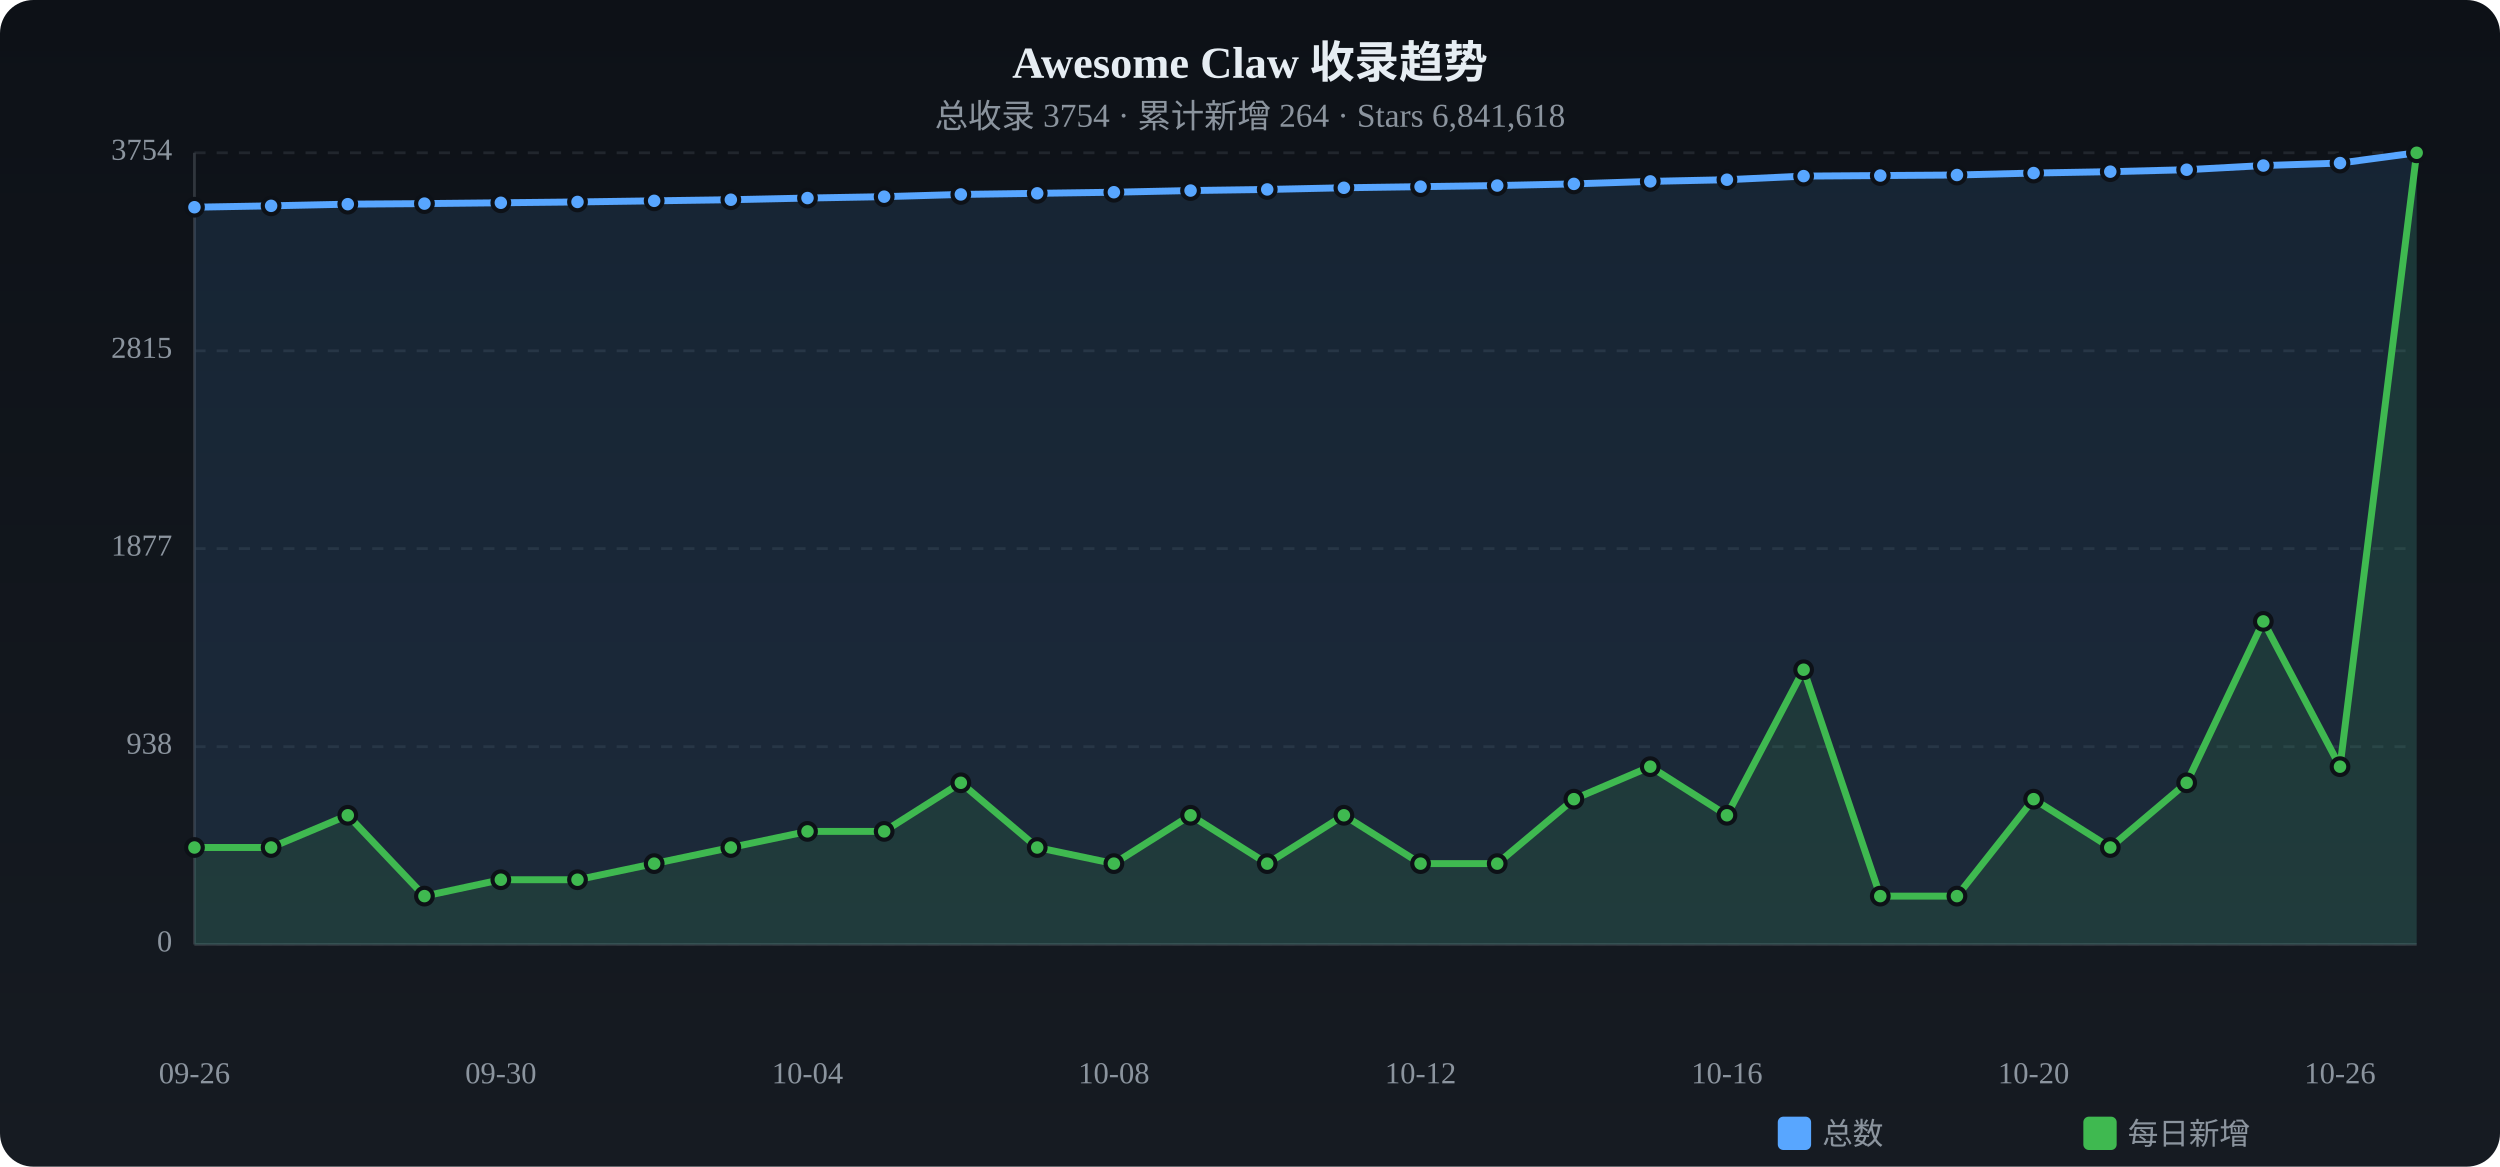
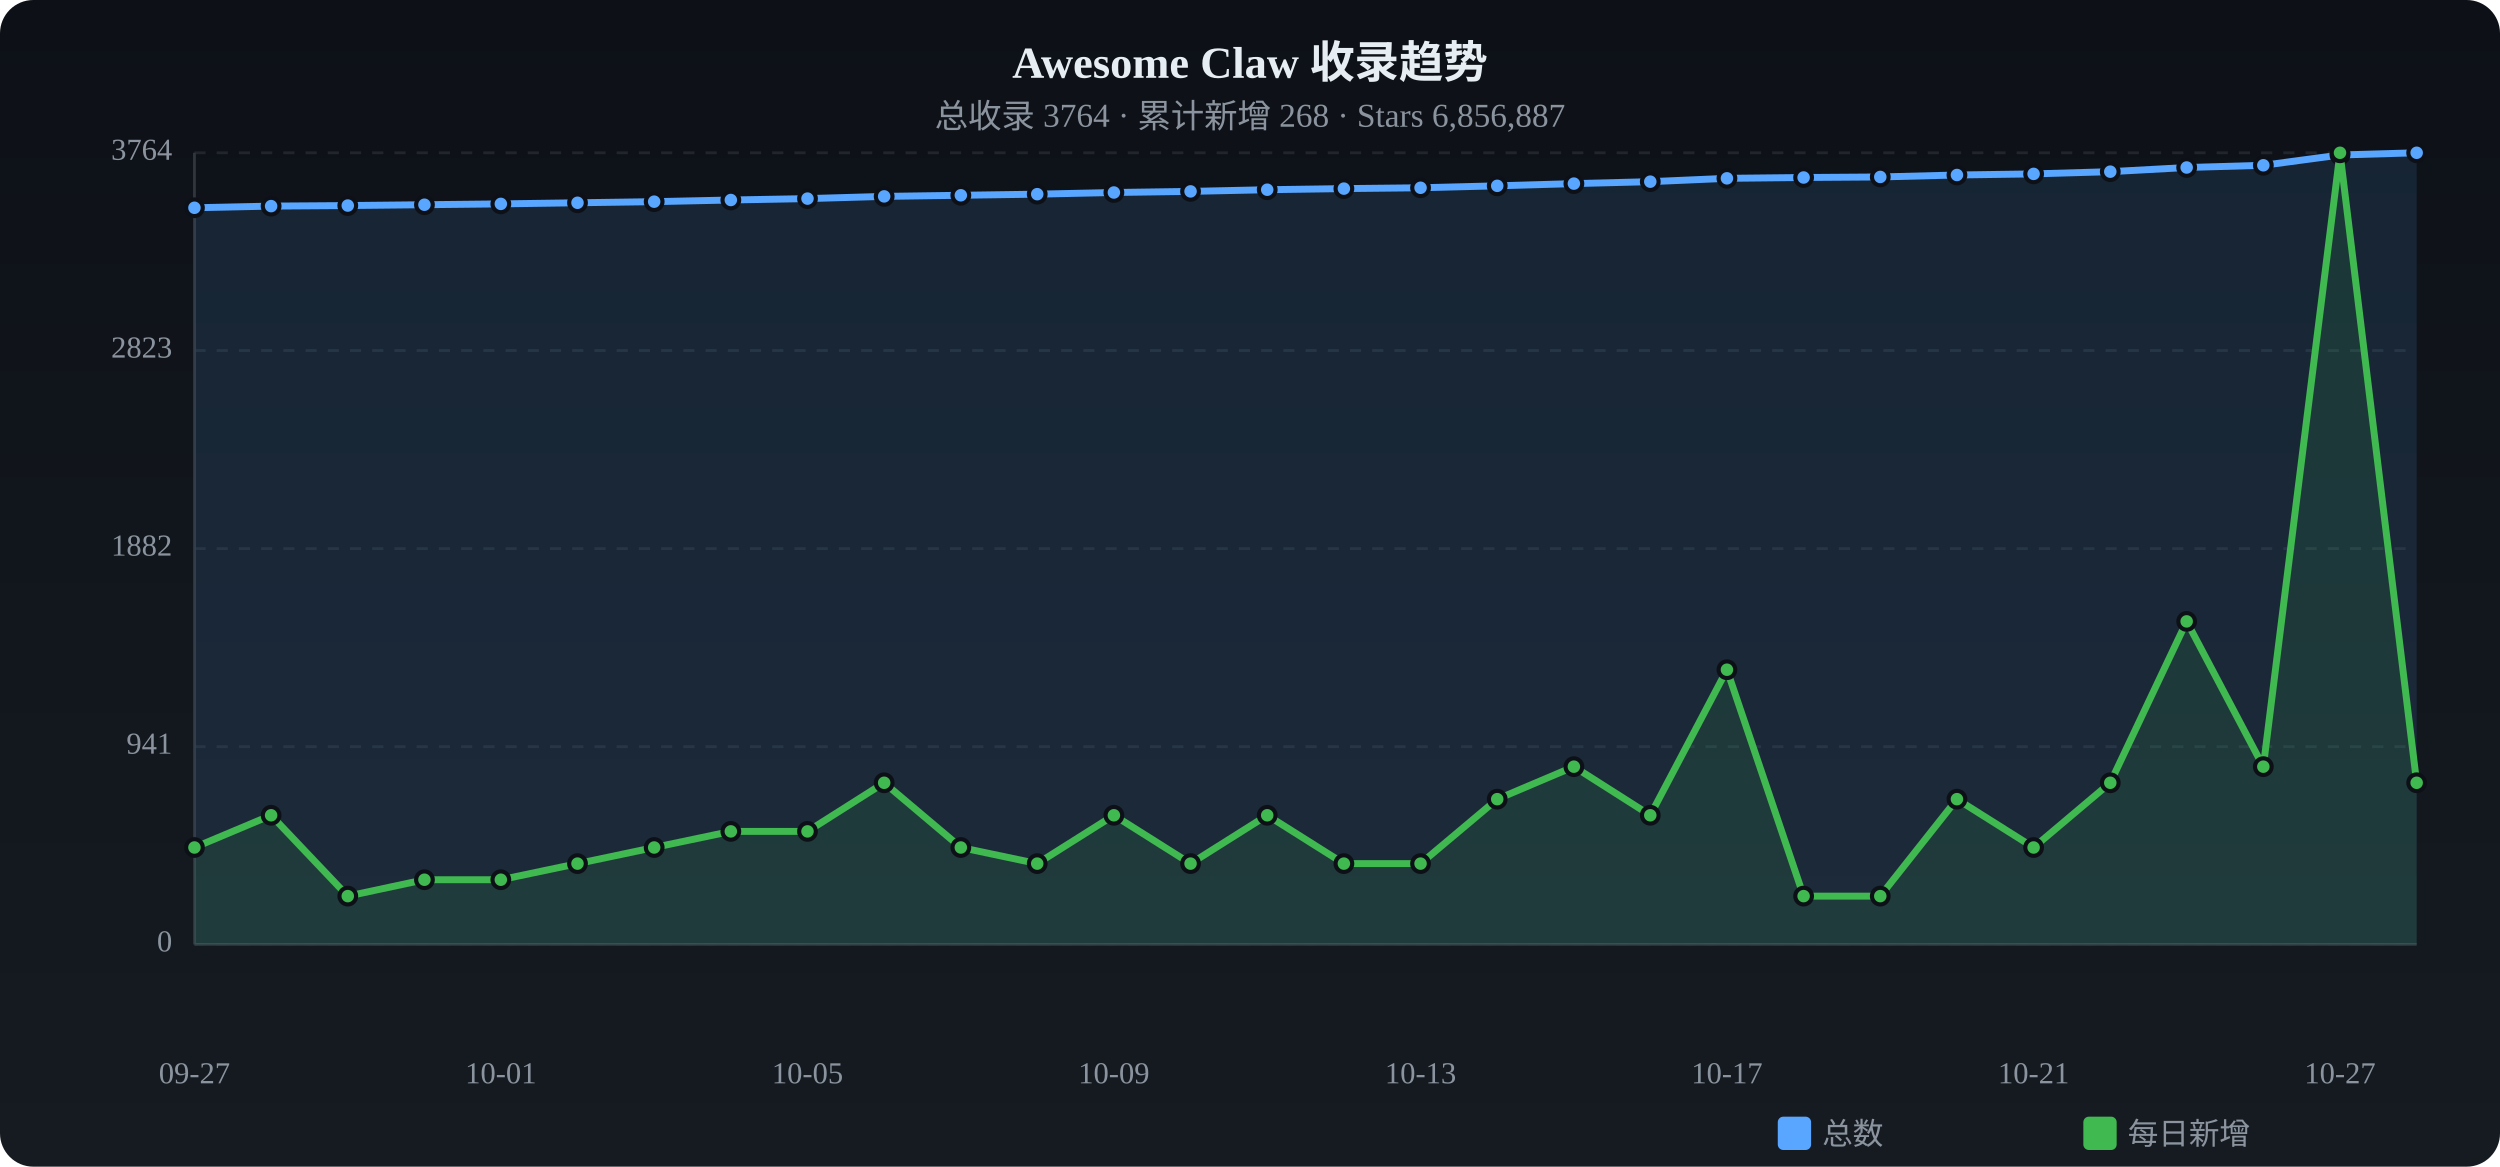
<svg xmlns="http://www.w3.org/2000/svg" viewBox="0 0 900 420" width="900" height="420">
  <defs>
    <linearGradient id="tbg" x1="0%" y1="0%" x2="0%" y2="100%">
      <stop offset="0%" stop-color="#0d1117" />
      <stop offset="100%" stop-color="#161b22" />
    </linearGradient>
  </defs>
  <rect width="900" height="420" rx="12" fill="url(#tbg)" />
  <text x="450.0" y="28" text-anchor="middle" fill="#e6edf3" font-size="16" font-weight="bold">Awesome Claw 收录趋势</text>
-   <text x="450.0" y="46" text-anchor="middle" fill="#8b949e" font-size="12">总收录 3754 · 累计新增 264 · Stars 6,841,618</text>
+   <text x="450.0" y="46" text-anchor="middle" fill="#8b949e" font-size="12">总收录 3764 · 累计新增 268 · Stars 6,856,887</text>
  <text x="62" y="340.0" text-anchor="end" fill="#8b949e" font-size="11" dominant-baseline="middle">0</text>
  <line x1="70" y1="340.0" x2="870" y2="340.0" stroke="#21262d" stroke-dasharray="4 4" />
-   <text x="62" y="268.8" text-anchor="end" fill="#8b949e" font-size="11" dominant-baseline="middle">938</text>
+   <text x="62" y="268.8" text-anchor="end" fill="#8b949e" font-size="11" dominant-baseline="middle">941</text>
  <line x1="70" y1="268.8" x2="870" y2="268.8" stroke="#21262d" stroke-dasharray="4 4" />
-   <text x="62" y="197.5" text-anchor="end" fill="#8b949e" font-size="11" dominant-baseline="middle">1877</text>
+   <text x="62" y="197.5" text-anchor="end" fill="#8b949e" font-size="11" dominant-baseline="middle">1882</text>
  <line x1="70" y1="197.5" x2="870" y2="197.5" stroke="#21262d" stroke-dasharray="4 4" />
-   <text x="62" y="126.3" text-anchor="end" fill="#8b949e" font-size="11" dominant-baseline="middle">2815</text>
-   <line x1="70" y1="126.3" x2="870" y2="126.3" stroke="#21262d" stroke-dasharray="4 4" />
-   <text x="62" y="55.0" text-anchor="end" fill="#8b949e" font-size="11" dominant-baseline="middle">3754</text>
+   <text x="62" y="126.2" text-anchor="end" fill="#8b949e" font-size="11" dominant-baseline="middle">2823</text>
+   <line x1="70" y1="126.2" x2="870" y2="126.2" stroke="#21262d" stroke-dasharray="4 4" />
+   <text x="62" y="55.0" text-anchor="end" fill="#8b949e" font-size="11" dominant-baseline="middle">3764</text>
  <line x1="70" y1="55.0" x2="870" y2="55.0" stroke="#21262d" stroke-dasharray="4 4" />
  <line x1="70" y1="55" x2="70" y2="340" stroke="#30363d" />
  <line x1="70" y1="340" x2="870" y2="340" stroke="#30363d" />
-   <path d="M70.0,74.6 L97.6,74.1 L125.2,73.5 L152.8,73.3 L180.3,73.0 L207.9,72.7 L235.5,72.3 L263.1,71.9 L290.7,71.3 L318.3,70.8 L345.9,70.0 L373.4,69.6 L401.0,69.2 L428.6,68.6 L456.2,68.2 L483.8,67.6 L511.4,67.2 L539.0,66.8 L566.6,66.2 L594.1,65.3 L621.7,64.7 L649.3,63.4 L676.9,63.2 L704.5,63.0 L732.1,62.3 L759.7,61.8 L787.2,61.1 L814.8,59.6 L842.4,58.7 L870.0,55.0 L870.0,340 L70.0,340 Z" fill="#58a6ff" opacity="0.12" />
-   <polyline points="70.0,74.6 97.6,74.1 125.2,73.5 152.8,73.3 180.3,73.0 207.9,72.7 235.5,72.3 263.1,71.9 290.7,71.3 318.3,70.8 345.9,70.0 373.4,69.6 401.0,69.2 428.6,68.6 456.2,68.2 483.8,67.6 511.4,67.2 539.0,66.8 566.6,66.2 594.1,65.3 621.7,64.7 649.3,63.4 676.9,63.2 704.5,63.0 732.1,62.3 759.7,61.8 787.2,61.1 814.8,59.6 842.4,58.7 870.0,55.0" fill="none" stroke="#58a6ff" stroke-width="2.5" stroke-linecap="round" stroke-linejoin="round" />
-   <circle cx="70.0" cy="74.6" r="3" fill="#58a6ff" stroke="#0d1117" stroke-width="1.5" />
-   <circle cx="97.6" cy="74.1" r="3" fill="#58a6ff" stroke="#0d1117" stroke-width="1.5" />
-   <circle cx="125.2" cy="73.5" r="3" fill="#58a6ff" stroke="#0d1117" stroke-width="1.5" />
-   <circle cx="152.8" cy="73.3" r="3" fill="#58a6ff" stroke="#0d1117" stroke-width="1.5" />
-   <circle cx="180.3" cy="73.0" r="3" fill="#58a6ff" stroke="#0d1117" stroke-width="1.5" />
-   <circle cx="207.9" cy="72.7" r="3" fill="#58a6ff" stroke="#0d1117" stroke-width="1.5" />
-   <circle cx="235.5" cy="72.3" r="3" fill="#58a6ff" stroke="#0d1117" stroke-width="1.5" />
-   <circle cx="263.1" cy="71.9" r="3" fill="#58a6ff" stroke="#0d1117" stroke-width="1.5" />
-   <circle cx="290.7" cy="71.3" r="3" fill="#58a6ff" stroke="#0d1117" stroke-width="1.5" />
-   <circle cx="318.3" cy="70.8" r="3" fill="#58a6ff" stroke="#0d1117" stroke-width="1.5" />
-   <circle cx="345.9" cy="70.0" r="3" fill="#58a6ff" stroke="#0d1117" stroke-width="1.5" />
-   <circle cx="373.4" cy="69.6" r="3" fill="#58a6ff" stroke="#0d1117" stroke-width="1.5" />
-   <circle cx="401.0" cy="69.2" r="3" fill="#58a6ff" stroke="#0d1117" stroke-width="1.5" />
-   <circle cx="428.6" cy="68.6" r="3" fill="#58a6ff" stroke="#0d1117" stroke-width="1.5" />
-   <circle cx="456.2" cy="68.2" r="3" fill="#58a6ff" stroke="#0d1117" stroke-width="1.5" />
-   <circle cx="483.8" cy="67.6" r="3" fill="#58a6ff" stroke="#0d1117" stroke-width="1.5" />
-   <circle cx="511.4" cy="67.2" r="3" fill="#58a6ff" stroke="#0d1117" stroke-width="1.5" />
-   <circle cx="539.0" cy="66.8" r="3" fill="#58a6ff" stroke="#0d1117" stroke-width="1.5" />
-   <circle cx="566.6" cy="66.2" r="3" fill="#58a6ff" stroke="#0d1117" stroke-width="1.5" />
-   <circle cx="594.1" cy="65.3" r="3" fill="#58a6ff" stroke="#0d1117" stroke-width="1.5" />
-   <circle cx="621.7" cy="64.7" r="3" fill="#58a6ff" stroke="#0d1117" stroke-width="1.5" />
-   <circle cx="649.3" cy="63.4" r="3" fill="#58a6ff" stroke="#0d1117" stroke-width="1.5" />
-   <circle cx="676.9" cy="63.2" r="3" fill="#58a6ff" stroke="#0d1117" stroke-width="1.5" />
+   <path d="M70.0,74.8 L97.6,74.2 L125.2,74.0 L152.8,73.7 L180.3,73.4 L207.9,73.0 L235.5,72.6 L263.1,72.0 L290.7,71.5 L318.3,70.7 L345.9,70.3 L373.4,69.9 L401.0,69.3 L428.6,68.9 L456.2,68.3 L483.8,67.9 L511.4,67.6 L539.0,66.9 L566.6,66.1 L594.1,65.4 L621.7,64.2 L649.3,63.9 L676.9,63.7 L704.5,63.0 L732.1,62.6 L759.7,61.8 L787.2,60.3 L814.8,59.5 L842.4,55.8 L870.0,55.0 L870.0,340 L70.0,340 Z" fill="#58a6ff" opacity="0.12" />
+   <polyline points="70.0,74.8 97.6,74.2 125.2,74.0 152.8,73.7 180.3,73.4 207.9,73.0 235.5,72.6 263.1,72.0 290.7,71.5 318.3,70.7 345.9,70.3 373.4,69.9 401.0,69.3 428.6,68.9 456.2,68.3 483.8,67.9 511.4,67.6 539.0,66.9 566.6,66.1 594.1,65.4 621.7,64.2 649.3,63.9 676.9,63.7 704.5,63.0 732.1,62.6 759.7,61.8 787.2,60.3 814.8,59.5 842.4,55.8 870.0,55.0" fill="none" stroke="#58a6ff" stroke-width="2.5" stroke-linecap="round" stroke-linejoin="round" />
+   <circle cx="70.0" cy="74.8" r="3" fill="#58a6ff" stroke="#0d1117" stroke-width="1.5" />
+   <circle cx="97.6" cy="74.2" r="3" fill="#58a6ff" stroke="#0d1117" stroke-width="1.5" />
+   <circle cx="125.2" cy="74.0" r="3" fill="#58a6ff" stroke="#0d1117" stroke-width="1.5" />
+   <circle cx="152.8" cy="73.7" r="3" fill="#58a6ff" stroke="#0d1117" stroke-width="1.5" />
+   <circle cx="180.3" cy="73.4" r="3" fill="#58a6ff" stroke="#0d1117" stroke-width="1.5" />
+   <circle cx="207.9" cy="73.0" r="3" fill="#58a6ff" stroke="#0d1117" stroke-width="1.5" />
+   <circle cx="235.5" cy="72.6" r="3" fill="#58a6ff" stroke="#0d1117" stroke-width="1.5" />
+   <circle cx="263.1" cy="72.0" r="3" fill="#58a6ff" stroke="#0d1117" stroke-width="1.5" />
+   <circle cx="290.7" cy="71.5" r="3" fill="#58a6ff" stroke="#0d1117" stroke-width="1.5" />
+   <circle cx="318.3" cy="70.7" r="3" fill="#58a6ff" stroke="#0d1117" stroke-width="1.5" />
+   <circle cx="345.9" cy="70.3" r="3" fill="#58a6ff" stroke="#0d1117" stroke-width="1.5" />
+   <circle cx="373.4" cy="69.9" r="3" fill="#58a6ff" stroke="#0d1117" stroke-width="1.5" />
+   <circle cx="401.0" cy="69.3" r="3" fill="#58a6ff" stroke="#0d1117" stroke-width="1.5" />
+   <circle cx="428.6" cy="68.9" r="3" fill="#58a6ff" stroke="#0d1117" stroke-width="1.5" />
+   <circle cx="456.2" cy="68.3" r="3" fill="#58a6ff" stroke="#0d1117" stroke-width="1.5" />
+   <circle cx="483.8" cy="67.9" r="3" fill="#58a6ff" stroke="#0d1117" stroke-width="1.5" />
+   <circle cx="511.4" cy="67.6" r="3" fill="#58a6ff" stroke="#0d1117" stroke-width="1.5" />
+   <circle cx="539.0" cy="66.9" r="3" fill="#58a6ff" stroke="#0d1117" stroke-width="1.5" />
+   <circle cx="566.6" cy="66.1" r="3" fill="#58a6ff" stroke="#0d1117" stroke-width="1.5" />
+   <circle cx="594.1" cy="65.4" r="3" fill="#58a6ff" stroke="#0d1117" stroke-width="1.5" />
+   <circle cx="621.7" cy="64.2" r="3" fill="#58a6ff" stroke="#0d1117" stroke-width="1.5" />
+   <circle cx="649.3" cy="63.9" r="3" fill="#58a6ff" stroke="#0d1117" stroke-width="1.5" />
+   <circle cx="676.9" cy="63.7" r="3" fill="#58a6ff" stroke="#0d1117" stroke-width="1.5" />
  <circle cx="704.5" cy="63.0" r="3" fill="#58a6ff" stroke="#0d1117" stroke-width="1.5" />
-   <circle cx="732.1" cy="62.3" r="3" fill="#58a6ff" stroke="#0d1117" stroke-width="1.5" />
+   <circle cx="732.1" cy="62.6" r="3" fill="#58a6ff" stroke="#0d1117" stroke-width="1.5" />
  <circle cx="759.7" cy="61.8" r="3" fill="#58a6ff" stroke="#0d1117" stroke-width="1.5" />
-   <circle cx="787.2" cy="61.1" r="3" fill="#58a6ff" stroke="#0d1117" stroke-width="1.5" />
-   <circle cx="814.8" cy="59.6" r="3" fill="#58a6ff" stroke="#0d1117" stroke-width="1.5" />
-   <circle cx="842.4" cy="58.7" r="3" fill="#58a6ff" stroke="#0d1117" stroke-width="1.5" />
+   <circle cx="787.2" cy="60.3" r="3" fill="#58a6ff" stroke="#0d1117" stroke-width="1.5" />
+   <circle cx="814.8" cy="59.5" r="3" fill="#58a6ff" stroke="#0d1117" stroke-width="1.5" />
+   <circle cx="842.4" cy="55.8" r="3" fill="#58a6ff" stroke="#0d1117" stroke-width="1.5" />
  <circle cx="870.0" cy="55.0" r="3" fill="#58a6ff" stroke="#0d1117" stroke-width="1.5" />
-   <path d="M70.0,305.1 L97.6,305.1 L125.2,293.5 L152.8,322.6 L180.3,316.7 L207.9,316.7 L235.5,310.9 L263.1,305.1 L290.7,299.3 L318.3,299.3 L345.9,281.8 L373.4,305.1 L401.0,310.9 L428.6,293.5 L456.2,310.9 L483.8,293.5 L511.4,310.9 L539.0,310.9 L566.6,287.7 L594.1,276.0 L621.7,293.5 L649.3,241.1 L676.9,322.6 L704.5,322.6 L732.1,287.7 L759.7,305.1 L787.2,281.8 L814.8,223.7 L842.4,276.0 L870.0,55.0 L870.0,340 L70.0,340 Z" fill="#3fb950" opacity="0.12" />
-   <polyline points="70.0,305.1 97.6,305.1 125.2,293.5 152.8,322.6 180.3,316.7 207.9,316.7 235.5,310.9 263.1,305.1 290.7,299.3 318.3,299.3 345.9,281.8 373.4,305.1 401.0,310.9 428.6,293.5 456.2,310.9 483.8,293.5 511.4,310.9 539.0,310.9 566.6,287.7 594.1,276.0 621.7,293.5 649.3,241.1 676.9,322.6 704.5,322.6 732.1,287.7 759.7,305.1 787.2,281.8 814.8,223.7 842.4,276.0 870.0,55.0" fill="none" stroke="#3fb950" stroke-width="2.5" stroke-linecap="round" stroke-linejoin="round" />
+   <path d="M70.0,305.1 L97.6,293.5 L125.2,322.6 L152.8,316.7 L180.3,316.7 L207.9,310.9 L235.5,305.1 L263.1,299.3 L290.7,299.3 L318.3,281.8 L345.9,305.1 L373.4,310.9 L401.0,293.5 L428.6,310.9 L456.2,293.5 L483.8,310.9 L511.4,310.9 L539.0,287.7 L566.6,276.0 L594.1,293.5 L621.7,241.1 L649.3,322.6 L676.9,322.6 L704.5,287.7 L732.1,305.1 L759.7,281.8 L787.2,223.7 L814.8,276.0 L842.4,55.0 L870.0,281.8 L870.0,340 L70.0,340 Z" fill="#3fb950" opacity="0.12" />
+   <polyline points="70.0,305.1 97.6,293.5 125.2,322.6 152.8,316.7 180.3,316.7 207.9,310.9 235.5,305.1 263.1,299.3 290.7,299.3 318.3,281.8 345.9,305.1 373.4,310.9 401.0,293.5 428.6,310.9 456.2,293.5 483.8,310.9 511.4,310.9 539.0,287.7 566.6,276.0 594.1,293.5 621.7,241.1 649.3,322.6 676.9,322.6 704.5,287.7 732.1,305.1 759.7,281.8 787.2,223.7 814.8,276.0 842.4,55.0 870.0,281.8" fill="none" stroke="#3fb950" stroke-width="2.5" stroke-linecap="round" stroke-linejoin="round" />
  <circle cx="70.0" cy="305.1" r="3" fill="#3fb950" stroke="#0d1117" stroke-width="1.5" />
-   <circle cx="97.6" cy="305.1" r="3" fill="#3fb950" stroke="#0d1117" stroke-width="1.5" />
-   <circle cx="125.2" cy="293.5" r="3" fill="#3fb950" stroke="#0d1117" stroke-width="1.5" />
-   <circle cx="152.8" cy="322.6" r="3" fill="#3fb950" stroke="#0d1117" stroke-width="1.5" />
+   <circle cx="97.6" cy="293.5" r="3" fill="#3fb950" stroke="#0d1117" stroke-width="1.5" />
+   <circle cx="125.2" cy="322.6" r="3" fill="#3fb950" stroke="#0d1117" stroke-width="1.5" />
+   <circle cx="152.8" cy="316.7" r="3" fill="#3fb950" stroke="#0d1117" stroke-width="1.5" />
  <circle cx="180.3" cy="316.7" r="3" fill="#3fb950" stroke="#0d1117" stroke-width="1.5" />
-   <circle cx="207.9" cy="316.7" r="3" fill="#3fb950" stroke="#0d1117" stroke-width="1.5" />
-   <circle cx="235.5" cy="310.9" r="3" fill="#3fb950" stroke="#0d1117" stroke-width="1.5" />
-   <circle cx="263.1" cy="305.1" r="3" fill="#3fb950" stroke="#0d1117" stroke-width="1.5" />
+   <circle cx="207.9" cy="310.9" r="3" fill="#3fb950" stroke="#0d1117" stroke-width="1.5" />
+   <circle cx="235.5" cy="305.1" r="3" fill="#3fb950" stroke="#0d1117" stroke-width="1.5" />
+   <circle cx="263.1" cy="299.3" r="3" fill="#3fb950" stroke="#0d1117" stroke-width="1.5" />
  <circle cx="290.7" cy="299.3" r="3" fill="#3fb950" stroke="#0d1117" stroke-width="1.5" />
-   <circle cx="318.3" cy="299.3" r="3" fill="#3fb950" stroke="#0d1117" stroke-width="1.5" />
-   <circle cx="345.9" cy="281.8" r="3" fill="#3fb950" stroke="#0d1117" stroke-width="1.5" />
-   <circle cx="373.4" cy="305.1" r="3" fill="#3fb950" stroke="#0d1117" stroke-width="1.5" />
-   <circle cx="401.0" cy="310.9" r="3" fill="#3fb950" stroke="#0d1117" stroke-width="1.5" />
-   <circle cx="428.6" cy="293.5" r="3" fill="#3fb950" stroke="#0d1117" stroke-width="1.5" />
-   <circle cx="456.2" cy="310.9" r="3" fill="#3fb950" stroke="#0d1117" stroke-width="1.5" />
-   <circle cx="483.8" cy="293.5" r="3" fill="#3fb950" stroke="#0d1117" stroke-width="1.5" />
+   <circle cx="318.3" cy="281.8" r="3" fill="#3fb950" stroke="#0d1117" stroke-width="1.5" />
+   <circle cx="345.9" cy="305.1" r="3" fill="#3fb950" stroke="#0d1117" stroke-width="1.5" />
+   <circle cx="373.4" cy="310.9" r="3" fill="#3fb950" stroke="#0d1117" stroke-width="1.5" />
+   <circle cx="401.0" cy="293.5" r="3" fill="#3fb950" stroke="#0d1117" stroke-width="1.5" />
+   <circle cx="428.6" cy="310.9" r="3" fill="#3fb950" stroke="#0d1117" stroke-width="1.5" />
+   <circle cx="456.2" cy="293.5" r="3" fill="#3fb950" stroke="#0d1117" stroke-width="1.5" />
+   <circle cx="483.8" cy="310.9" r="3" fill="#3fb950" stroke="#0d1117" stroke-width="1.5" />
  <circle cx="511.4" cy="310.9" r="3" fill="#3fb950" stroke="#0d1117" stroke-width="1.5" />
-   <circle cx="539.0" cy="310.9" r="3" fill="#3fb950" stroke="#0d1117" stroke-width="1.5" />
-   <circle cx="566.6" cy="287.7" r="3" fill="#3fb950" stroke="#0d1117" stroke-width="1.5" />
-   <circle cx="594.1" cy="276.0" r="3" fill="#3fb950" stroke="#0d1117" stroke-width="1.5" />
-   <circle cx="621.7" cy="293.5" r="3" fill="#3fb950" stroke="#0d1117" stroke-width="1.5" />
-   <circle cx="649.3" cy="241.1" r="3" fill="#3fb950" stroke="#0d1117" stroke-width="1.5" />
+   <circle cx="539.0" cy="287.7" r="3" fill="#3fb950" stroke="#0d1117" stroke-width="1.5" />
+   <circle cx="566.6" cy="276.0" r="3" fill="#3fb950" stroke="#0d1117" stroke-width="1.5" />
+   <circle cx="594.1" cy="293.5" r="3" fill="#3fb950" stroke="#0d1117" stroke-width="1.5" />
+   <circle cx="621.7" cy="241.1" r="3" fill="#3fb950" stroke="#0d1117" stroke-width="1.5" />
+   <circle cx="649.3" cy="322.6" r="3" fill="#3fb950" stroke="#0d1117" stroke-width="1.5" />
  <circle cx="676.9" cy="322.6" r="3" fill="#3fb950" stroke="#0d1117" stroke-width="1.5" />
-   <circle cx="704.5" cy="322.6" r="3" fill="#3fb950" stroke="#0d1117" stroke-width="1.5" />
-   <circle cx="732.1" cy="287.7" r="3" fill="#3fb950" stroke="#0d1117" stroke-width="1.5" />
-   <circle cx="759.7" cy="305.1" r="3" fill="#3fb950" stroke="#0d1117" stroke-width="1.5" />
-   <circle cx="787.2" cy="281.8" r="3" fill="#3fb950" stroke="#0d1117" stroke-width="1.5" />
-   <circle cx="814.8" cy="223.7" r="3" fill="#3fb950" stroke="#0d1117" stroke-width="1.5" />
-   <circle cx="842.4" cy="276.0" r="3" fill="#3fb950" stroke="#0d1117" stroke-width="1.5" />
-   <circle cx="870.0" cy="55.0" r="3" fill="#3fb950" stroke="#0d1117" stroke-width="1.5" />
-   <text x="70.0" y="390" text-anchor="middle" fill="#8b949e" font-size="11">09-26</text>
-   <text x="180.3" y="390" text-anchor="middle" fill="#8b949e" font-size="11">09-30</text>
-   <text x="290.7" y="390" text-anchor="middle" fill="#8b949e" font-size="11">10-04</text>
-   <text x="401.0" y="390" text-anchor="middle" fill="#8b949e" font-size="11">10-08</text>
-   <text x="511.4" y="390" text-anchor="middle" fill="#8b949e" font-size="11">10-12</text>
-   <text x="621.7" y="390" text-anchor="middle" fill="#8b949e" font-size="11">10-16</text>
-   <text x="732.1" y="390" text-anchor="middle" fill="#8b949e" font-size="11">10-20</text>
-   <text x="842.4" y="390" text-anchor="middle" fill="#8b949e" font-size="11">10-26</text>
+   <circle cx="704.5" cy="287.7" r="3" fill="#3fb950" stroke="#0d1117" stroke-width="1.5" />
+   <circle cx="732.1" cy="305.1" r="3" fill="#3fb950" stroke="#0d1117" stroke-width="1.5" />
+   <circle cx="759.7" cy="281.8" r="3" fill="#3fb950" stroke="#0d1117" stroke-width="1.5" />
+   <circle cx="787.2" cy="223.7" r="3" fill="#3fb950" stroke="#0d1117" stroke-width="1.5" />
+   <circle cx="814.8" cy="276.0" r="3" fill="#3fb950" stroke="#0d1117" stroke-width="1.5" />
+   <circle cx="842.4" cy="55.0" r="3" fill="#3fb950" stroke="#0d1117" stroke-width="1.5" />
+   <circle cx="870.0" cy="281.8" r="3" fill="#3fb950" stroke="#0d1117" stroke-width="1.5" />
+   <text x="70.0" y="390" text-anchor="middle" fill="#8b949e" font-size="11">09-27</text>
+   <text x="180.3" y="390" text-anchor="middle" fill="#8b949e" font-size="11">10-01</text>
+   <text x="290.7" y="390" text-anchor="middle" fill="#8b949e" font-size="11">10-05</text>
+   <text x="401.0" y="390" text-anchor="middle" fill="#8b949e" font-size="11">10-09</text>
+   <text x="511.4" y="390" text-anchor="middle" fill="#8b949e" font-size="11">10-13</text>
+   <text x="621.7" y="390" text-anchor="middle" fill="#8b949e" font-size="11">10-17</text>
+   <text x="732.1" y="390" text-anchor="middle" fill="#8b949e" font-size="11">10-21</text>
+   <text x="842.4" y="390" text-anchor="middle" fill="#8b949e" font-size="11">10-27</text>
  <rect x="640" y="402" width="12" height="12" rx="2" fill="#58a6ff" />
  <text x="656" y="412" fill="#8b949e" font-size="11">总数</text>
  <rect x="750" y="402" width="12" height="12" rx="2" fill="#3fb950" />
  <text x="766" y="412" fill="#8b949e" font-size="11">每日新增</text>
</svg>
